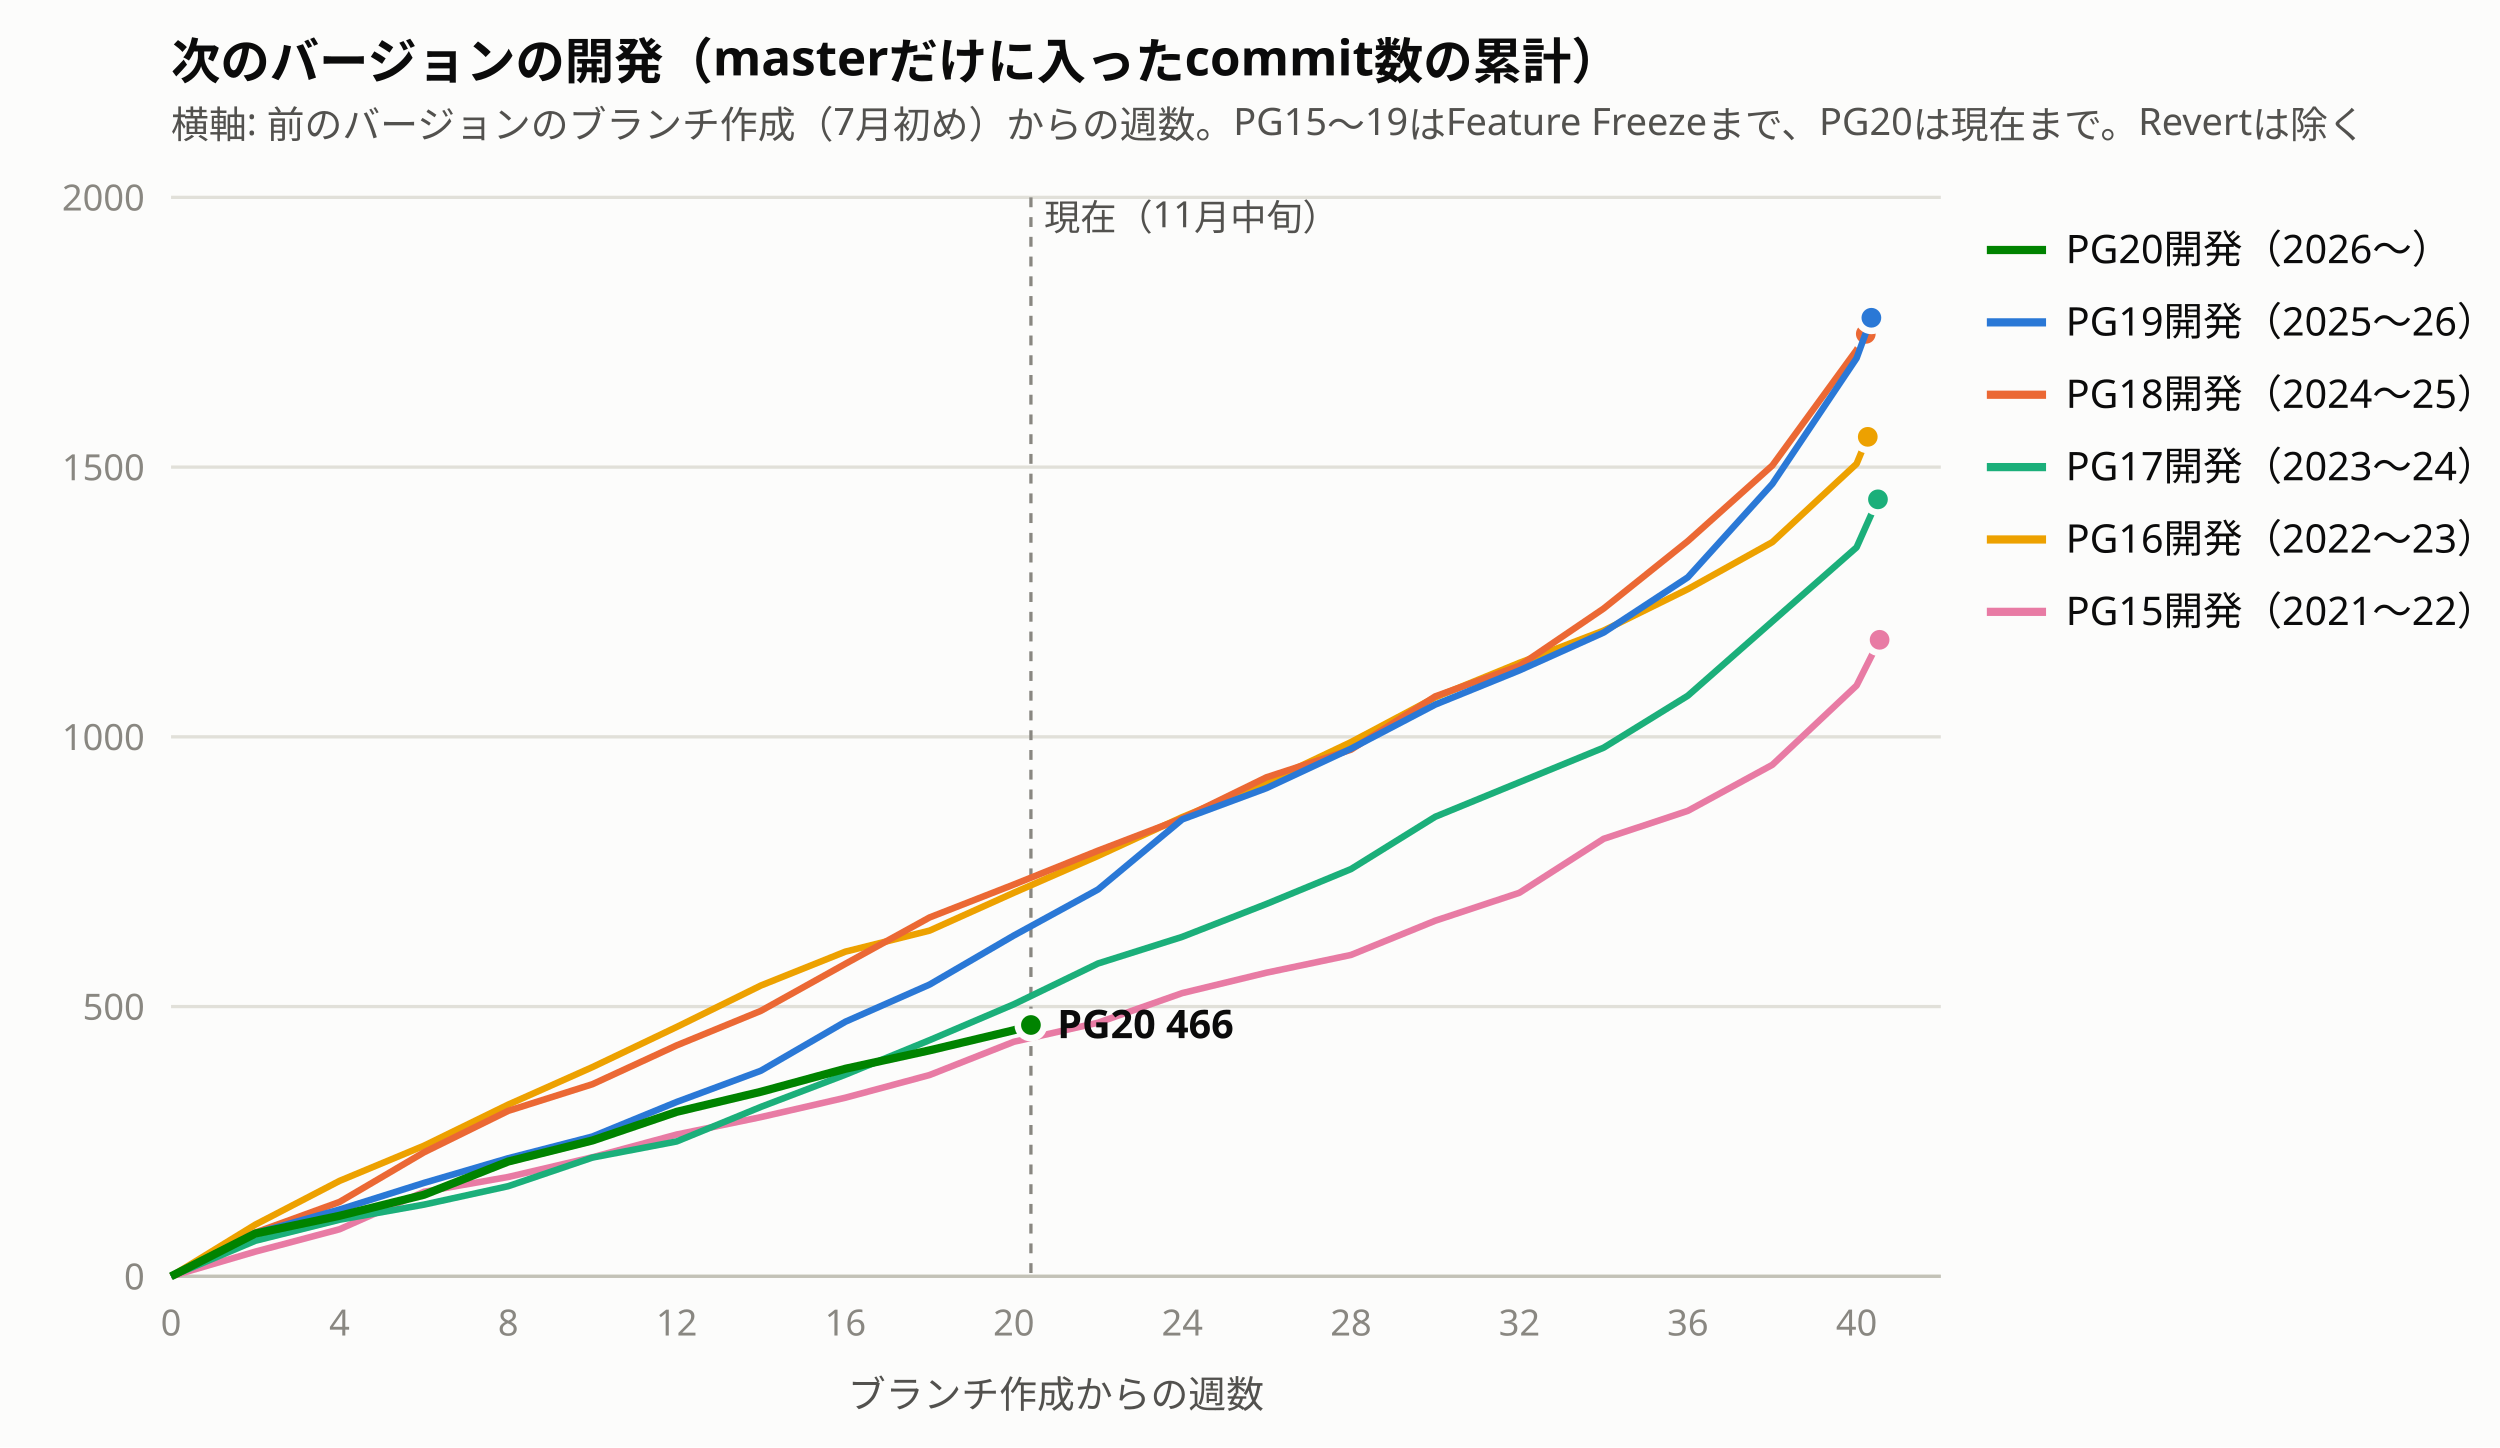
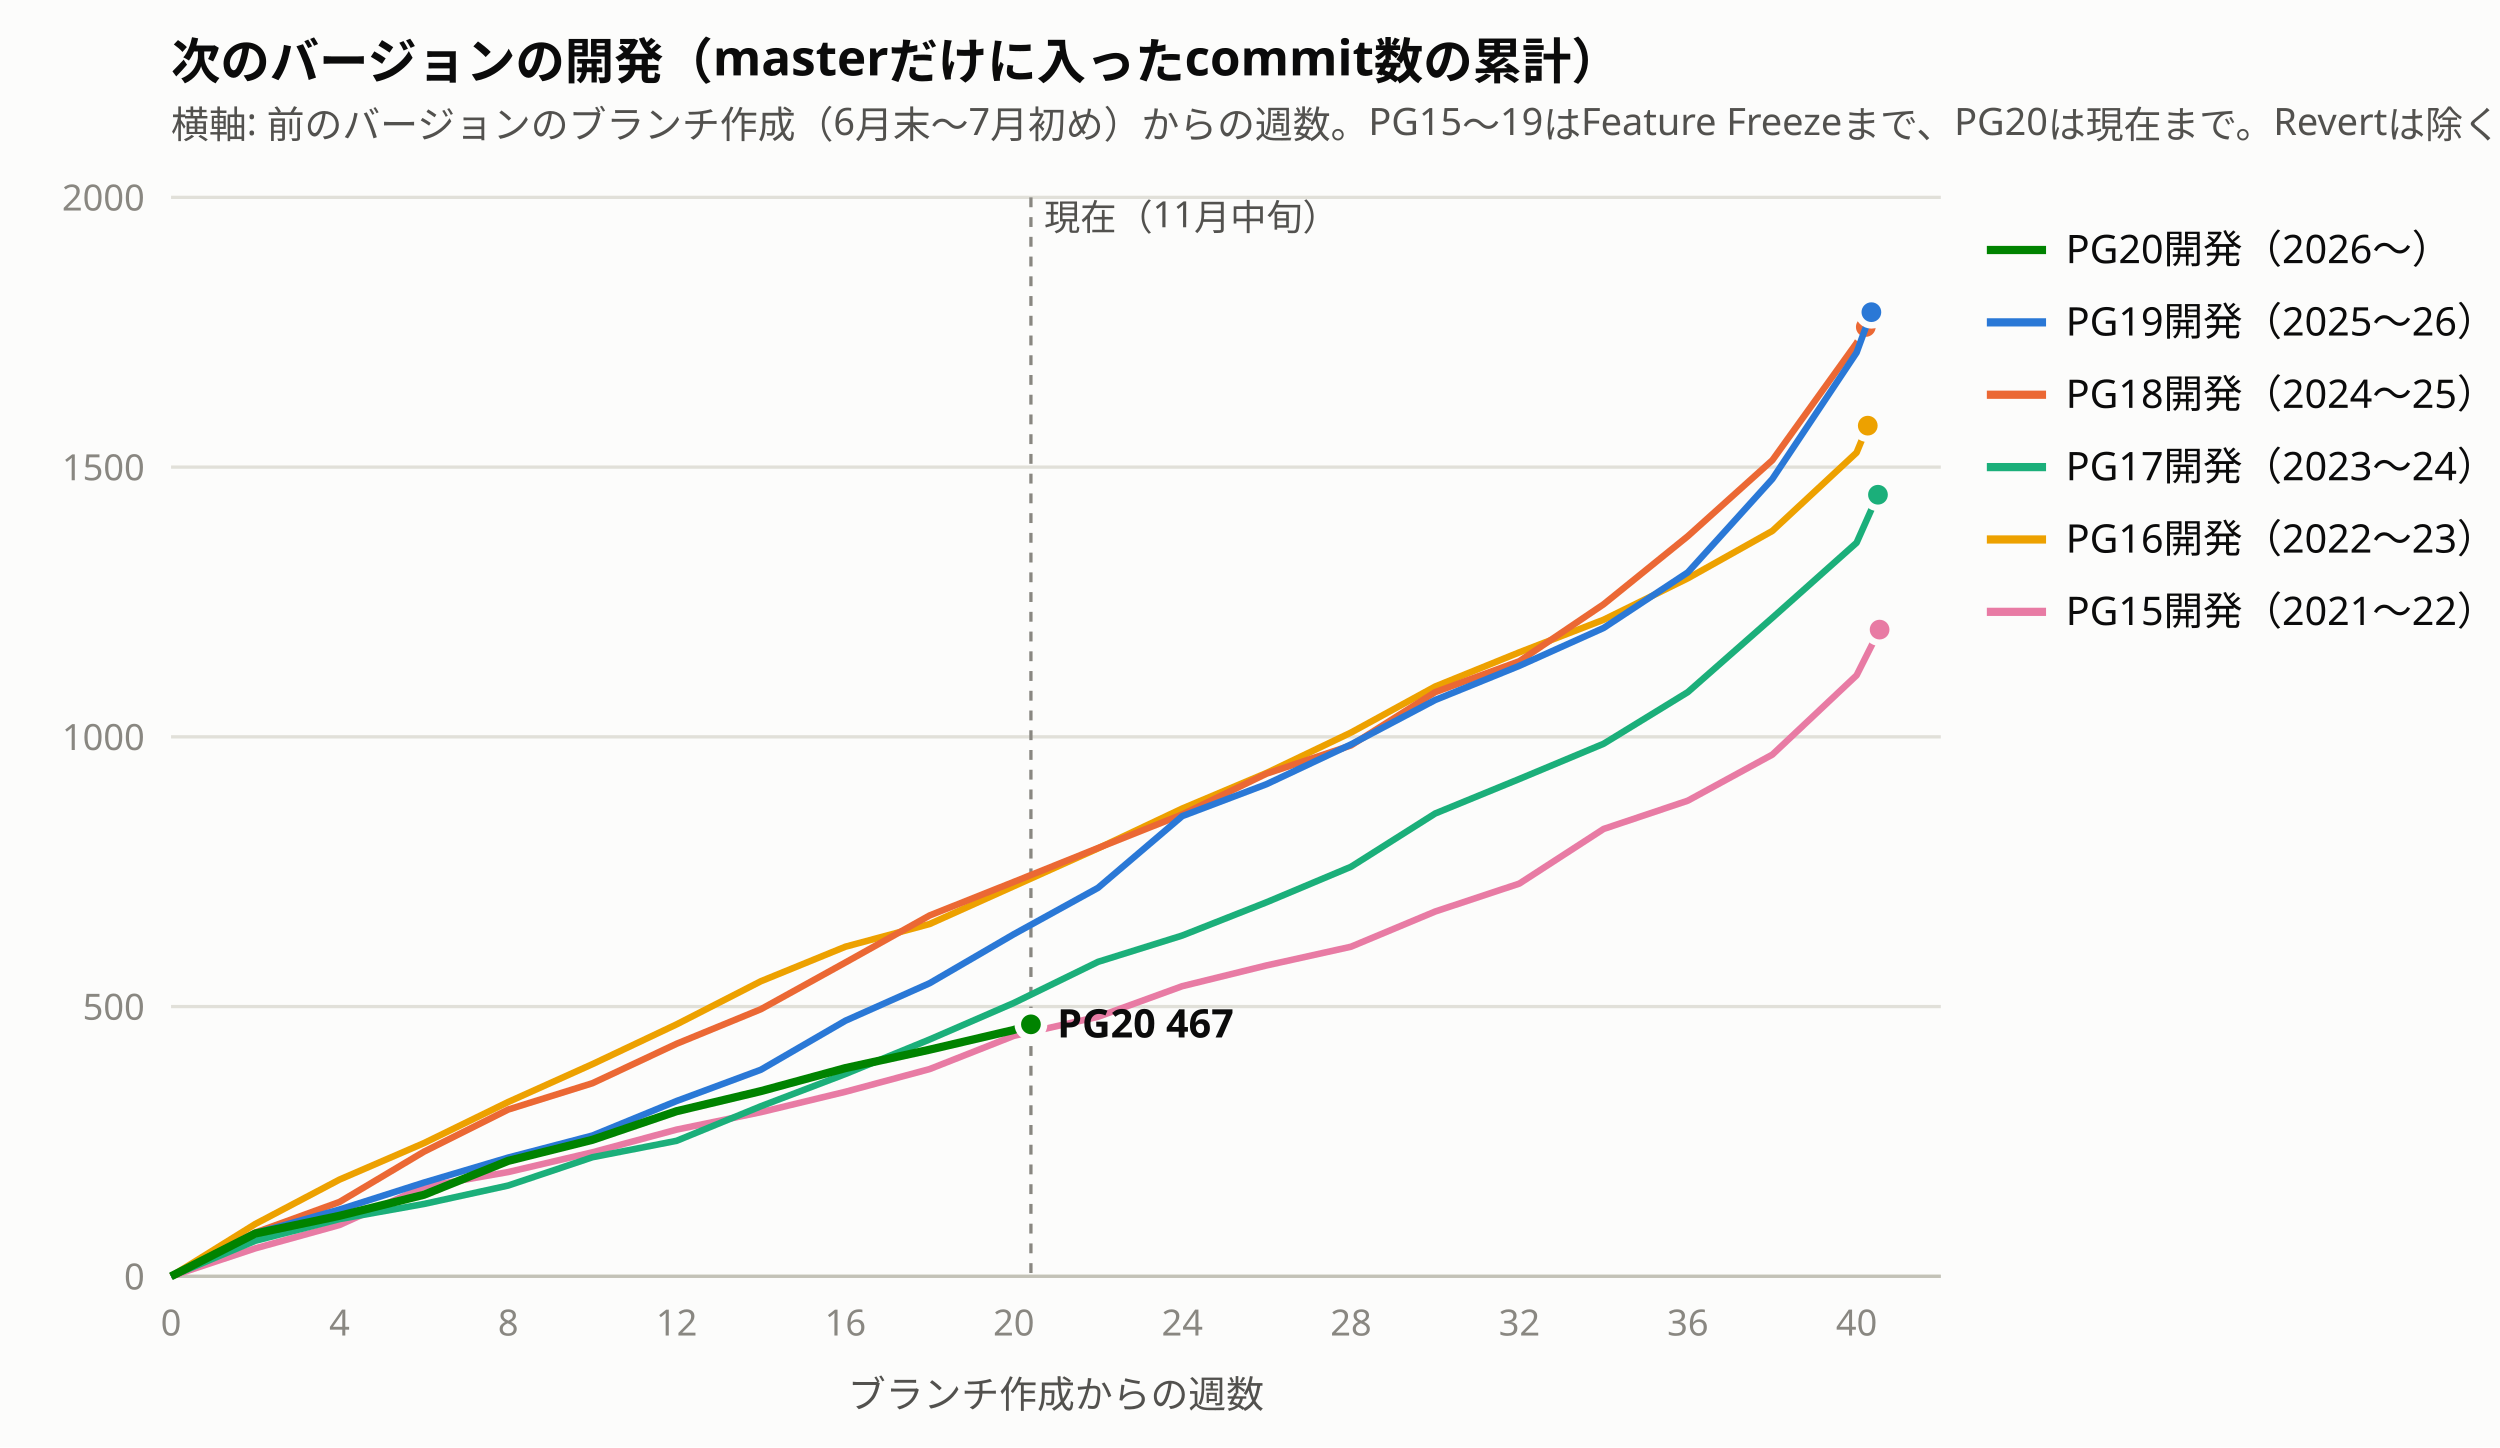
<svg xmlns="http://www.w3.org/2000/svg" viewBox="0 0 760 440" width="760" font-family="Noto Sans JP, Hiragino Sans, Meiryo, sans-serif" role="img" aria-label="ブランチ作成後にmasterだけに入ったcommit数の累計">
  <rect width="760" height="440" fill="#fcfcfb" />
  <text x="52" y="24" font-size="15" fill="#0b0b0b" font-weight="600">次のバージョンの開発（masterだけに入ったcommit数の累計）</text>
-   <text x="52" y="42" font-size="11.5" fill="#52514e">横軸: 前のバージョンのブランチ作成（7月初め）からの週数。PG15〜19はFeature Freezeまで、PG20は現在まで。Revertは除く</text>
+   <text x="52" y="42" font-size="11.5" fill="#52514e">横軸: 前のバージョンのブランチ作成（6月末〜7月初め）からの週数。PG15〜19はFeature Freezeまで、PG20は現在まで。Revertは除く</text>
  <line x1="52" x2="590" y1="388.0" y2="388.0" stroke="#e1e0d9" />
  <text x="44" y="392.0" font-size="11" fill="#898781" text-anchor="end">0</text>
  <line x1="52" x2="590" y1="306.0" y2="306.0" stroke="#e1e0d9" />
  <text x="44" y="310.0" font-size="11" fill="#898781" text-anchor="end">500</text>
  <line x1="52" x2="590" y1="224.0" y2="224.0" stroke="#e1e0d9" />
  <text x="44" y="228.0" font-size="11" fill="#898781" text-anchor="end">1000</text>
  <line x1="52" x2="590" y1="142.0" y2="142.0" stroke="#e1e0d9" />
  <text x="44" y="146.0" font-size="11" fill="#898781" text-anchor="end">1500</text>
  <line x1="52" x2="590" y1="60.0" y2="60.0" stroke="#e1e0d9" />
  <text x="44" y="64.0" font-size="11" fill="#898781" text-anchor="end">2000</text>
  <text x="52.0" y="406" font-size="11" fill="#898781" text-anchor="middle">0</text>
  <text x="103.2" y="406" font-size="11" fill="#898781" text-anchor="middle">4</text>
  <text x="154.5" y="406" font-size="11" fill="#898781" text-anchor="middle">8</text>
  <text x="205.7" y="406" font-size="11" fill="#898781" text-anchor="middle">12</text>
  <text x="257.0" y="406" font-size="11" fill="#898781" text-anchor="middle">16</text>
  <text x="308.2" y="406" font-size="11" fill="#898781" text-anchor="middle">20</text>
  <text x="359.4" y="406" font-size="11" fill="#898781" text-anchor="middle">24</text>
  <text x="410.7" y="406" font-size="11" fill="#898781" text-anchor="middle">28</text>
  <text x="461.9" y="406" font-size="11" fill="#898781" text-anchor="middle">32</text>
  <text x="513.1" y="406" font-size="11" fill="#898781" text-anchor="middle">36</text>
  <text x="564.4" y="406" font-size="11" fill="#898781" text-anchor="middle">40</text>
  <line x1="52" x2="590" y1="388.0" y2="388.0" stroke="#c3c2b7" />
  <text x="321.0" y="428" font-size="11.5" fill="#52514e" text-anchor="middle">ブランチ作成からの週数</text>
  <line x1="313.4" x2="313.4" y1="60" y2="388.0" stroke="#898781" stroke-dasharray="3 3" />
  <text x="317.4" y="70" font-size="11" fill="#52514e">現在（11月中旬）</text>
-   <path d="M52.0,388.0 L77.6,380.5 L103.2,373.7 L128.9,362.3 L154.5,357.8 L180.1,351.8 L205.7,344.9 L231.3,339.6 L257.0,333.7 L282.6,326.8 L308.2,316.7 L333.8,310.9 L359.4,301.9 L385.0,295.7 L410.7,290.3 L436.3,279.9 L461.9,271.4 L487.5,255.0 L513.1,246.5 L538.8,232.5 L564.4,208.4 L571.4,194.5" fill="none" stroke="#e87ba4" stroke-width="2" stroke-linejoin="round" />
-   <circle cx="571.4" cy="194.5" r="4" fill="#e87ba4" stroke="#fcfcfb" stroke-width="2" />
-   <path d="M52.0,388.0 L77.6,372.3 L103.2,359.0 L128.9,348.3 L154.5,335.8 L180.1,324.4 L205.7,312.2 L231.3,299.6 L257.0,289.3 L282.6,282.9 L308.2,271.4 L333.8,260.2 L359.4,248.4 L385.0,237.8 L410.7,225.6 L436.3,212.0 L461.9,201.5 L487.5,191.7 L513.1,179.1 L538.8,164.8 L564.4,141.0 L567.8,132.8" fill="none" stroke="#eda100" stroke-width="2" stroke-linejoin="round" />
-   <circle cx="567.8" cy="132.8" r="4" fill="#eda100" stroke="#fcfcfb" stroke-width="2" />
-   <path d="M52.0,388.0 L77.6,377.2 L103.2,370.8 L128.9,366.2 L154.5,360.6 L180.1,351.9 L205.7,347.0 L231.3,336.5 L257.0,326.7 L282.6,316.2 L308.2,305.3 L333.8,292.9 L359.4,284.8 L385.0,274.8 L410.7,264.2 L436.3,248.3 L461.9,237.8 L487.5,227.3 L513.1,211.5 L538.8,188.9 L564.4,166.4 L570.9,151.8" fill="none" stroke="#1baf7a" stroke-width="2" stroke-linejoin="round" />
-   <circle cx="570.9" cy="151.8" r="4" fill="#1baf7a" stroke="#fcfcfb" stroke-width="2" />
-   <path d="M52.0,388.0 L77.6,374.7 L103.2,365.4 L128.9,350.3 L154.5,337.7 L180.1,329.6 L205.7,317.8 L231.3,307.3 L257.0,293.0 L282.6,278.9 L308.2,268.9 L333.8,258.6 L359.4,248.8 L385.0,236.3 L410.7,227.9 L436.3,211.7 L461.9,202.4 L487.5,185.0 L513.1,164.5 L538.8,141.5 L564.4,106.4 L567.2,101.5" fill="none" stroke="#eb6834" stroke-width="2" stroke-linejoin="round" />
-   <circle cx="567.2" cy="101.5" r="4" fill="#eb6834" stroke="#fcfcfb" stroke-width="2" />
-   <path d="M52.0,388.0 L77.6,374.9 L103.2,367.7 L128.9,359.6 L154.5,352.1 L180.1,345.5 L205.7,335.0 L231.3,325.5 L257.0,310.6 L282.6,299.3 L308.2,284.4 L333.8,270.4 L359.4,249.1 L385.0,239.6 L410.7,227.6 L436.3,214.2 L461.9,203.8 L487.5,192.3 L513.1,175.5 L538.8,147.1 L564.4,108.9 L568.9,96.6" fill="none" stroke="#2a78d6" stroke-width="2" stroke-linejoin="round" />
-   <circle cx="568.9" cy="96.6" r="4" fill="#2a78d6" stroke="#fcfcfb" stroke-width="2" />
-   <path d="M52.0,388.0 L77.6,375.0 L103.2,369.6 L128.9,363.2 L154.5,353.1 L180.1,346.7 L205.7,338.0 L231.3,331.9 L257.0,324.9 L282.6,319.3 L308.2,313.2 L313.4,311.6" fill="none" stroke="#008300" stroke-width="2.5" stroke-linejoin="round" />
-   <circle cx="313.4" cy="311.6" r="4" fill="#008300" stroke="#fcfcfb" stroke-width="2" />
-   <text x="321.4" y="315.6" font-size="12" fill="#0b0b0b" font-weight="600">PG20 466</text>
+   <path d="M52.0,388.0 L77.6,379.5 L103.2,372.4 L128.9,360.8 L154.5,356.3 L180.1,350.3 L205.7,343.4 L231.3,338.1 L257.0,331.9 L282.6,325.0 L308.2,314.9 L333.8,309.1 L359.4,299.8 L385.0,293.5 L410.7,287.8 L436.3,277.1 L461.9,268.6 L487.5,252.0 L513.1,243.4 L538.8,229.4 L564.4,205.3 L571.4,191.4" fill="none" stroke="#e87ba4" stroke-width="2" stroke-linejoin="round" />
+   <circle cx="571.4" cy="191.4" r="4" fill="#e87ba4" stroke="#fcfcfb" stroke-width="2" />
+   <path d="M52.0,388.0 L77.6,372.1 L103.2,358.6 L128.9,347.5 L154.5,335.0 L180.1,323.5 L205.7,311.4 L231.3,298.3 L257.0,287.8 L282.6,280.9 L308.2,269.4 L333.8,257.9 L359.4,245.8 L385.0,235.0 L410.7,222.7 L436.3,208.7 L461.9,198.3 L487.5,188.4 L513.1,175.8 L538.8,161.4 L564.4,137.6 L567.8,129.4" fill="none" stroke="#eda100" stroke-width="2" stroke-linejoin="round" />
+   <circle cx="567.8" cy="129.4" r="4" fill="#eda100" stroke="#fcfcfb" stroke-width="2" />
+   <path d="M52.0,388.0 L77.6,377.2 L103.2,370.6 L128.9,366.0 L154.5,360.4 L180.1,351.8 L205.7,346.8 L231.3,336.3 L257.0,326.5 L282.6,316.0 L308.2,304.9 L333.8,292.4 L359.4,284.4 L385.0,274.3 L410.7,263.5 L436.3,247.3 L461.9,236.8 L487.5,226.1 L513.1,210.4 L538.8,187.8 L564.4,165.0 L570.9,150.4" fill="none" stroke="#1baf7a" stroke-width="2" stroke-linejoin="round" />
+   <circle cx="570.9" cy="150.4" r="4" fill="#1baf7a" stroke="#fcfcfb" stroke-width="2" />
+   <path d="M52.0,388.0 L77.6,374.7 L103.2,365.4 L128.9,350.1 L154.5,337.3 L180.1,329.3 L205.7,317.3 L231.3,306.8 L257.0,292.6 L282.6,278.3 L308.2,268.1 L333.8,257.8 L359.4,247.6 L385.0,235.2 L410.7,226.6 L436.3,210.4 L461.9,201.0 L487.5,183.7 L513.1,163.0 L538.8,139.9 L564.4,104.3 L567.2,99.4" fill="none" stroke="#eb6834" stroke-width="2" stroke-linejoin="round" />
+   <circle cx="567.2" cy="99.4" r="4" fill="#eb6834" stroke="#fcfcfb" stroke-width="2" />
+   <path d="M52.0,388.0 L77.6,374.9 L103.2,367.7 L128.9,359.5 L154.5,351.9 L180.1,345.2 L205.7,334.7 L231.3,325.2 L257.0,310.3 L282.6,298.9 L308.2,284.0 L333.8,269.9 L359.4,248.1 L385.0,238.4 L410.7,226.3 L436.3,212.8 L461.9,202.4 L487.5,190.9 L513.1,174.0 L538.8,145.6 L564.4,107.2 L568.9,94.9" fill="none" stroke="#2a78d6" stroke-width="2" stroke-linejoin="round" />
+   <circle cx="568.9" cy="94.9" r="4" fill="#2a78d6" stroke="#fcfcfb" stroke-width="2" />
+   <path d="M52.0,388.0 L77.6,375.0 L103.2,369.6 L128.9,363.2 L154.5,352.9 L180.1,346.5 L205.7,337.8 L231.3,331.7 L257.0,324.7 L282.6,319.1 L308.2,313.1 L313.4,311.4" fill="none" stroke="#008300" stroke-width="2.5" stroke-linejoin="round" />
+   <circle cx="313.4" cy="311.4" r="4" fill="#008300" stroke="#fcfcfb" stroke-width="2" />
+   <text x="321.4" y="315.4" font-size="12" fill="#0b0b0b" font-weight="600">PG20 467</text>
  <line x1="604" x2="622" y1="76" y2="76" stroke="#008300" stroke-width="2.5" />
  <text x="628" y="80" font-size="12" fill="#0b0b0b">PG20開発（2026〜）</text>
  <line x1="604" x2="622" y1="98" y2="98" stroke="#2a78d6" stroke-width="2.5" />
  <text x="628" y="102" font-size="12" fill="#0b0b0b">PG19開発（2025〜26）</text>
  <line x1="604" x2="622" y1="120" y2="120" stroke="#eb6834" stroke-width="2.5" />
  <text x="628" y="124" font-size="12" fill="#0b0b0b">PG18開発（2024〜25）</text>
  <line x1="604" x2="622" y1="142" y2="142" stroke="#1baf7a" stroke-width="2.5" />
  <text x="628" y="146" font-size="12" fill="#0b0b0b">PG17開発（2023〜24）</text>
  <line x1="604" x2="622" y1="164" y2="164" stroke="#eda100" stroke-width="2.5" />
  <text x="628" y="168" font-size="12" fill="#0b0b0b">PG16開発（2022〜23）</text>
  <line x1="604" x2="622" y1="186" y2="186" stroke="#e87ba4" stroke-width="2.5" />
  <text x="628" y="190" font-size="12" fill="#0b0b0b">PG15開発（2021〜22）</text>
</svg>
